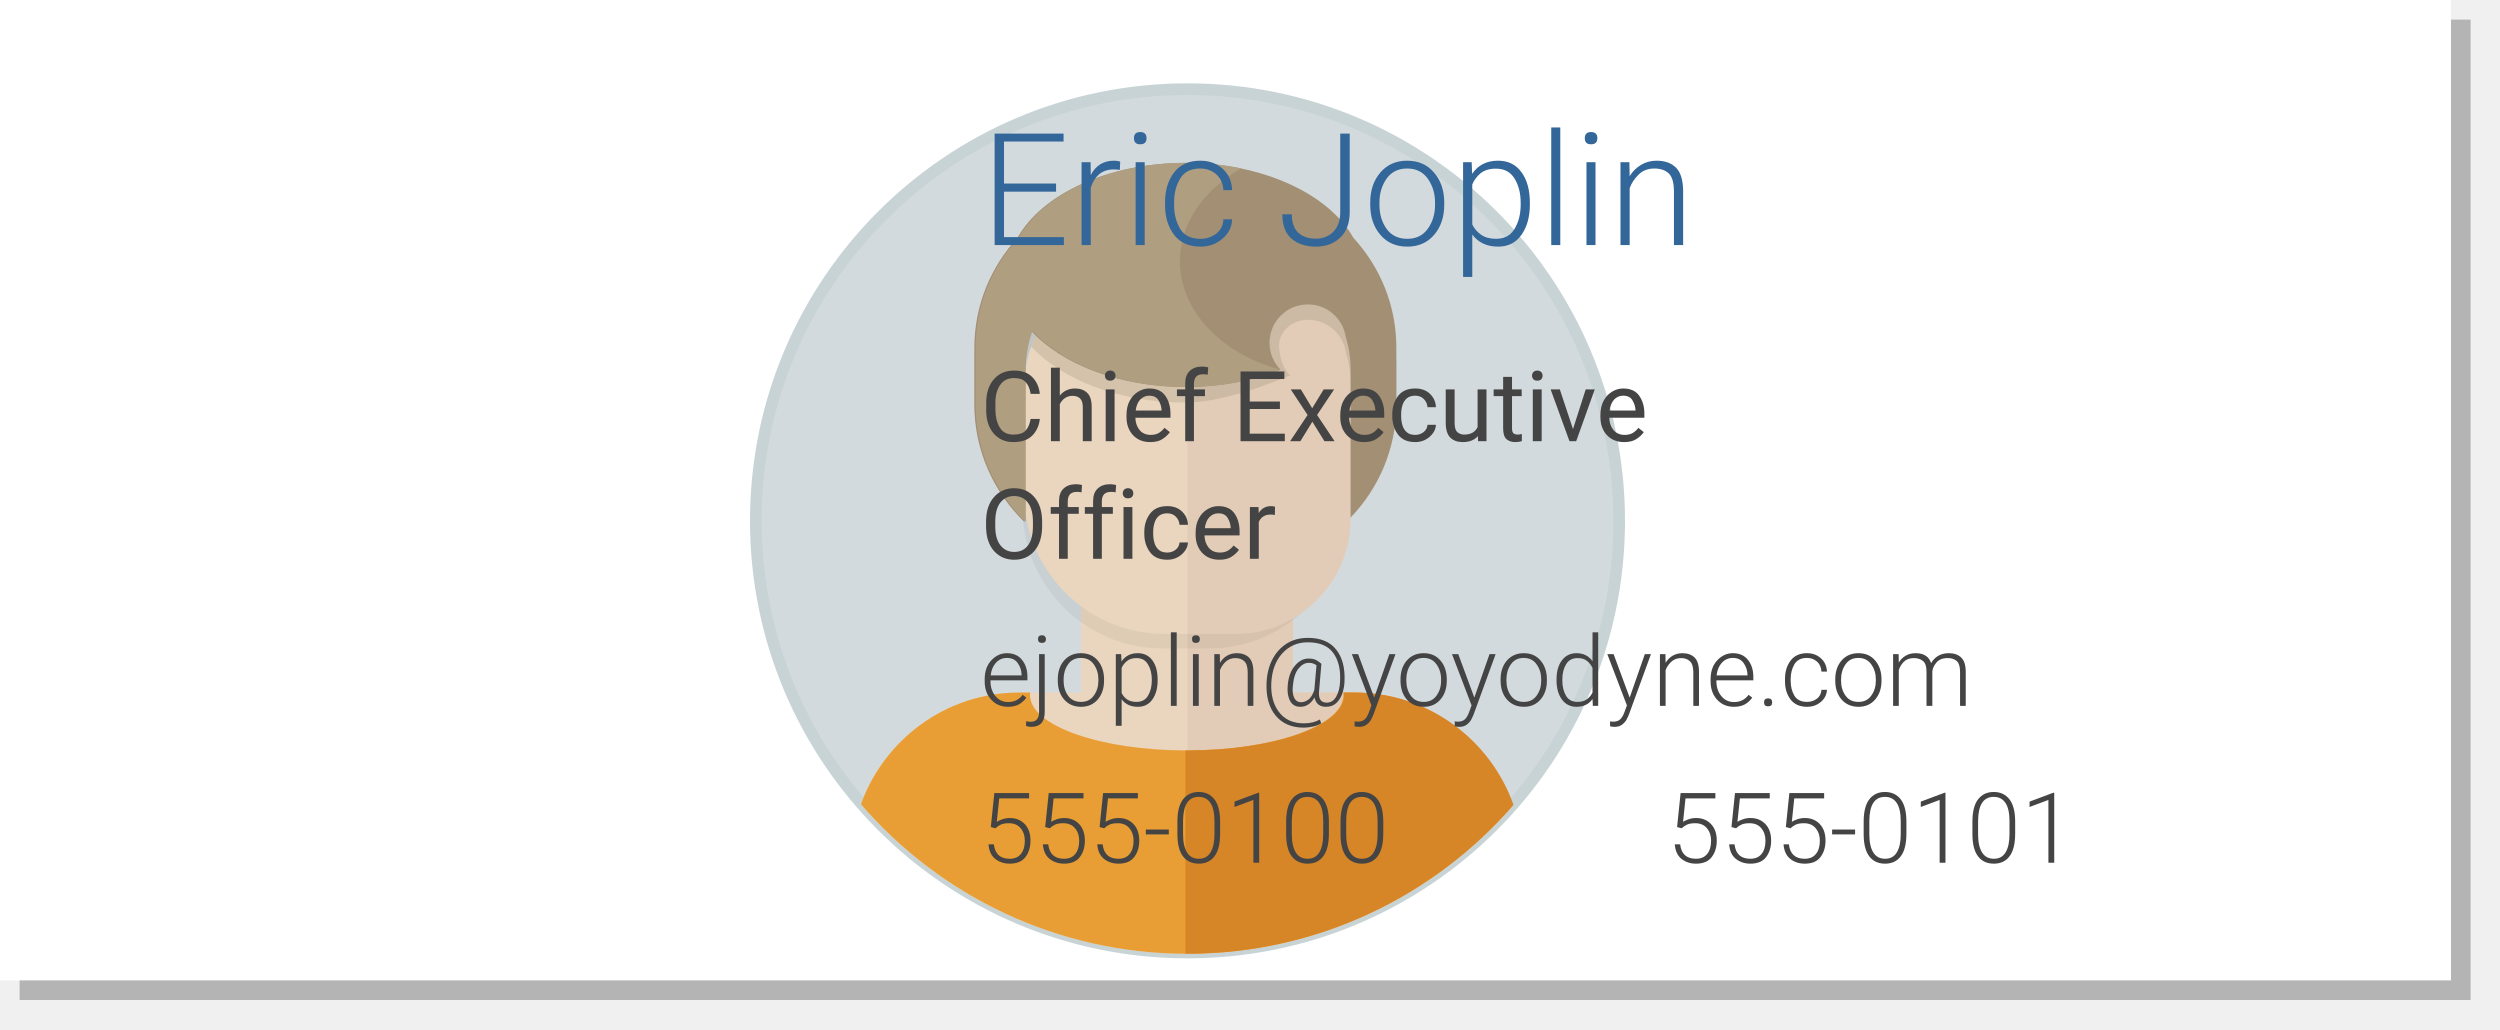
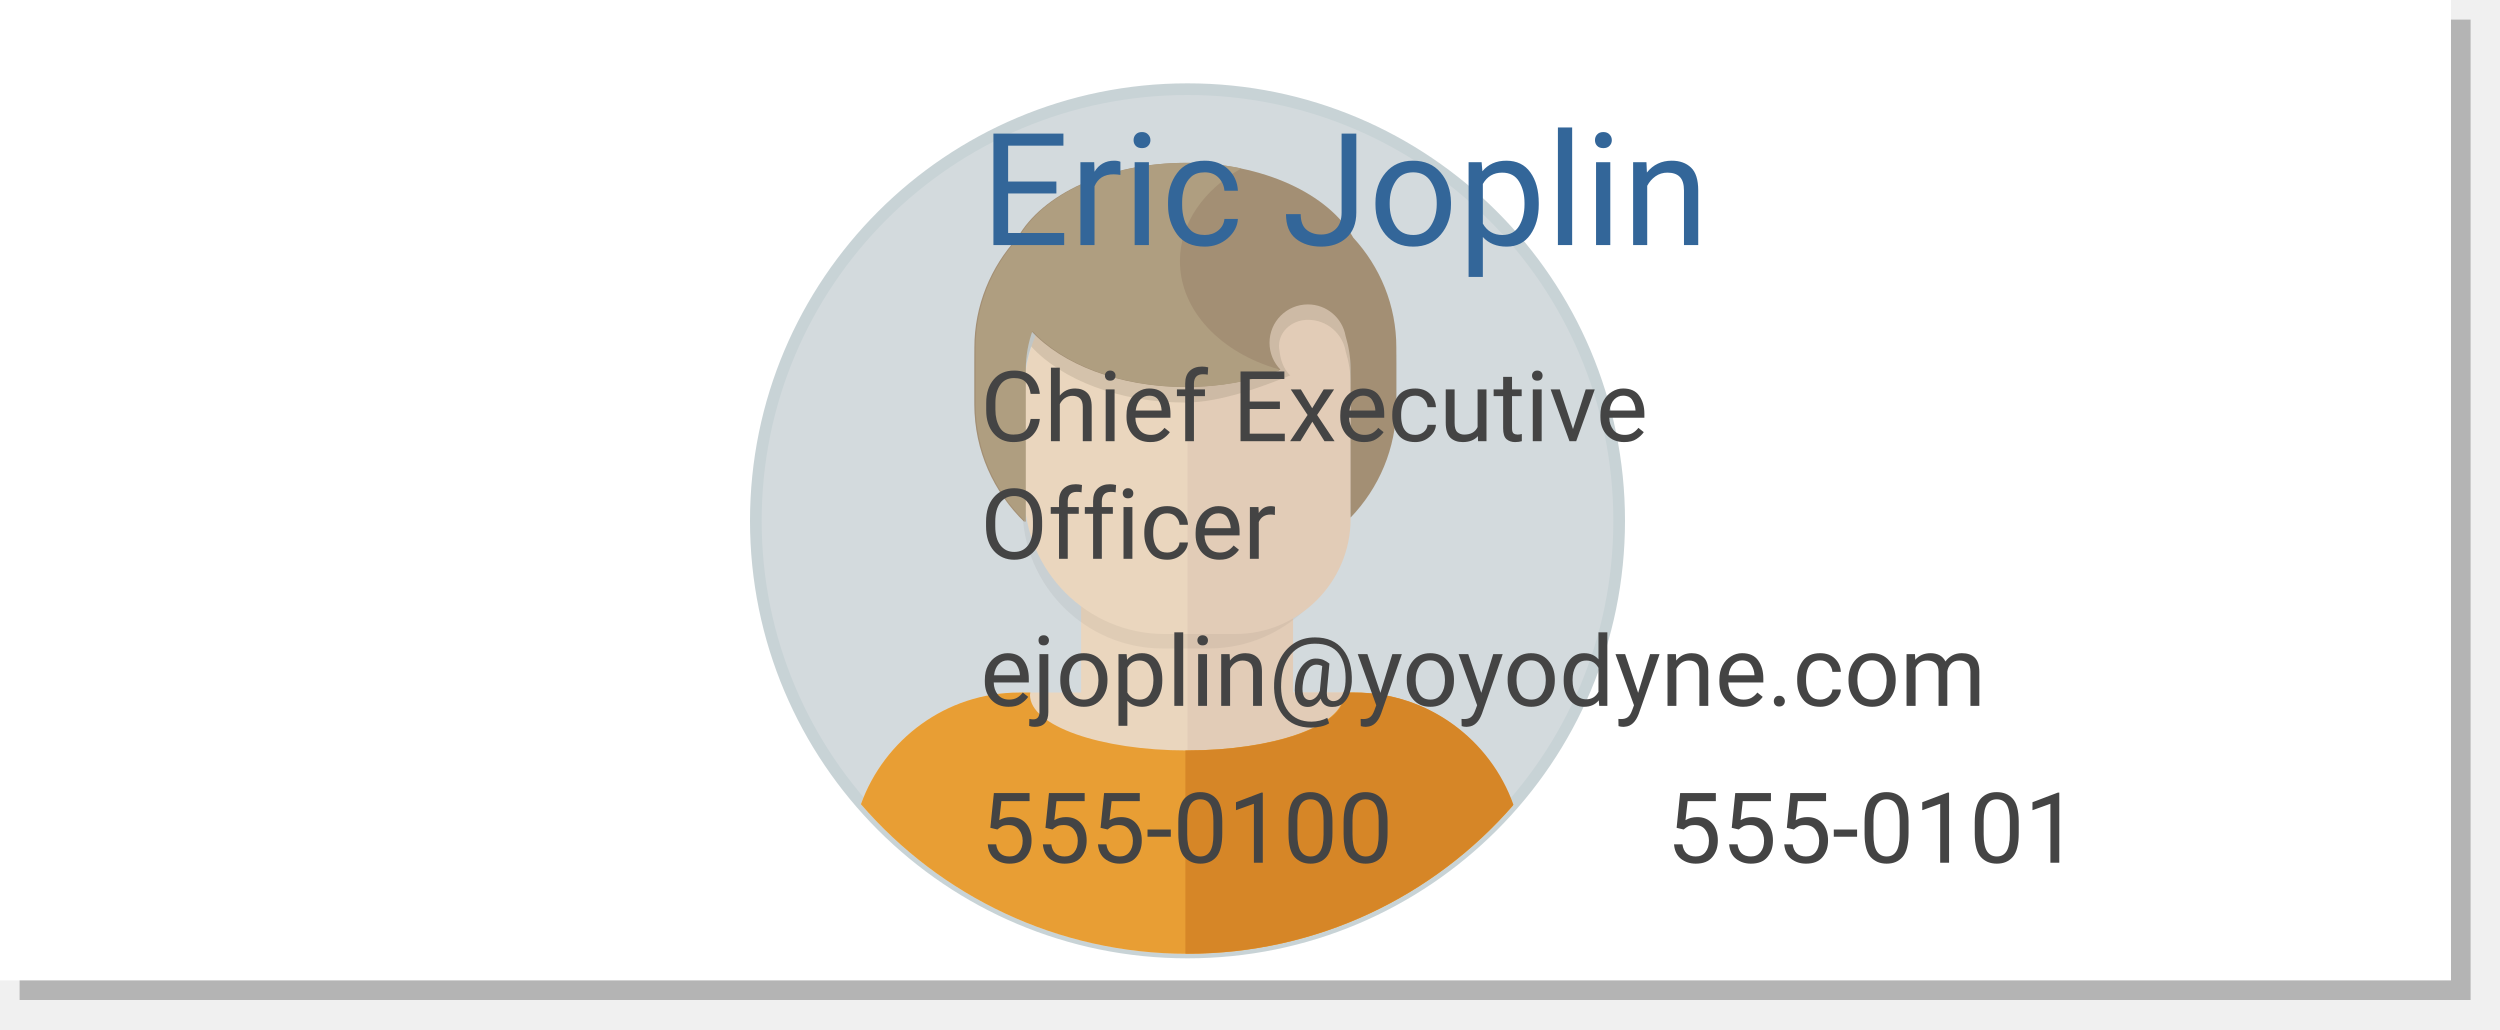
<svg xmlns="http://www.w3.org/2000/svg" xmlns:xlink="http://www.w3.org/1999/xlink" width="255px" height="105px" viewBox="0 0 255 105" style="overflow: hidden; display: block; width: 255px; height: 105px;">
  <defs>
    <defs id="ygc74_0">
      <svg version="1.1" id="usericon_female1" x="0px" y="0px" width="75px" height="75px" viewBox="0 0 75 75" xml:space="preserve">
        <path fill="#FFFFFF" d="M41.39,25.38c0,0.13-0.05,0.25-0.14,0.34l-3.64,3.64l-0.68,0.68c-0.09,0.09-0.21,0.14-0.34,0.14       s-0.25-0.05-0.34-0.14l-0.68-0.68l-1.82-1.82c-0.09-0.09-0.14-0.21-0.14-0.34s0.05-0.25,0.14-0.34l0.68-0.68       c0.09-0.09,0.21-0.14,0.34-0.14s0.25,0.05,0.34,0.14l1.48,1.48l3.29-3.3c0.09-0.09,0.21-0.14,0.34-0.14s0.25,0.05,0.34,0.14       l0.68,0.68C41.35,25.13,41.39,25.25,41.39,25.38z" />
        <circle fill="#F4E6DC" stroke="#EADCD3" stroke-miterlimit="10" cx="37.5" cy="37.5" r="37" />
        <rect x="18.37" y="29.42" fill="#B7B7B7" width="37.66" height="25.01" />
        <path fill="#EAD6BE" d="M47.08,52.05h-5.69v-5.67H33v5.67h-6.52c-7.32,0-13.35,5.48-14.24,12.55c6.6,6.14,15.45,9.9,25.18,9.9       c9.16,0,17.53-3.33,23.99-8.84C61.01,58.08,54.76,52.05,47.08,52.05z" />
        <path fill="#E2CCB7" d="M47.08,52.05h-5.69v-5.67h-3.97V74.5c0.03,0,0.06,0,0.09,0c9.12,0,17.46-3.3,23.91-8.77       C61.05,58.12,54.78,52.05,47.08,52.05z" />
        <circle opacity="0.05" cx="37.19" cy="33.39" r="15.62" />
        <circle fill="#EAD6BE" cx="36.78" cy="32.05" r="15.62" />
        <path fill="#E2CCB7" d="M37.19,16.45v31.2c8.43-0.22,15.21-7.11,15.21-15.6S45.63,16.67,37.19,16.45z" />
        <path opacity="0.1" fill="#56513A" d="M56.71,42.07l-0.23-15.12c-1.23-9.81-9.59-16.07-19.74-16.07c-9.9,0-18.09,6.6-19.62,16.07       l-0.47,15.1c-3.37,0.5-5.95,3.4-5.95,6.9c0,3.86,3.13,6.99,6.99,6.99c3.35,0,6.88-2.35,7.56-5.49l0,0       c0.07-0.42,0.16-0.86,0.16-1.3c0,0-0.04-14.81,0-19.42c1.52,0.54,2.51,0.84,4.22,0.84c6.11,0,11.55-1.66,13.71-7       c1.16,1.45,2.66,2.75,4.69,2.75c0.11,0,0,29.5,0,29.5l8.89,0c3.23-0.62,5.67-3.45,5.67-6.86C62.58,45.48,60.03,42.6,56.71,42.07z" />
        <path fill="#E3E7E8" d="M56.71,40.82L56.48,25.7c-1.23-9.81-9.59-16.07-19.74-16.07c-9.9,0-18.09,6.6-19.62,16.07l-0.47,15.1       c-3.37,0.5-5.95,3.4-5.95,6.9c0,3.86,3.13,6.99,6.99,6.99c3.35,0,6.3-2.35,6.98-5.49h-0.03c0.07-0.42,0.11-0.86,0.11-1.3       c0,0-0.01-14.81,0.03-19.42c1.52,0.54,3.14,0.84,4.85,0.84c6.11,0,11.34-2.13,13.5-7.47c1.16,1.45,3.28,3.21,5.31,3.21       c0.11,0,0,29.5,0,29.5l8.48,0c3.23-0.62,5.67-3.45,5.67-6.86C62.58,44.23,60.03,41.35,56.71,40.82z" />
        <path fill="#C1C5C6" d="M21.41,27.98V46.2h-0.03c-0.25,2.66-2.49,4.74-5.22,4.74c-2.83,0-5.13-2.24-5.23-5.04       c-0.16,0.58-0.24,1.19-0.24,1.81c0,3.86,3.13,6.99,6.99,6.99c3.35,0,6.3-2.35,6.98-5.49h-0.03c0.07-0.42,0.11-0.86,0.11-1.3       c0,0-0.01-14.48,0.03-19.25C23.62,28.55,22.49,28.32,21.41,27.98z" />
        <g>
          <path fill="#C1C5C6" d="M56.71,40.85l-0.23-15.12c-1.03-8.25-7.11-13.97-15.05-15.59c0.19,0.97,0.29,1.96,0.29,2.98         c0,8.63-6.99,15.62-15.62,15.62c-0.23,0-0.46-0.02-0.7-0.04c1.34,0.41,2.75,0.65,4.22,0.65c6.11,0,11.34-2.13,13.5-7.47         c1.16,1.45,3.28,3.21,5.31,3.21c0.11,0,0,29.5,0,29.5l8.48,0c3.23-0.62,5.67-3.45,5.67-6.86C62.58,44.26,60.03,41.38,56.71,40.85         z" />
        </g>
        <path fill="#63D5DB" d="M47.08,52.05l-9.53,13.16L26.48,52.05c-7.29,0-13.3,5.44-14.23,12.48c6.61,6.18,15.49,9.97,25.25,9.97       c9.12,0,17.46-3.3,23.91-8.77C61.05,58.12,54.78,52.05,47.08,52.05z" />
        <path fill="#33BDD3" d="M47.08,52.05L37.5,65.21v9.29h0c9.12,0,17.46-3.31,23.91-8.77C61.05,58.12,54.78,52.05,47.08,52.05z" />
      </svg>
      <svg version="1.1" id="usericon_female2" x="0px" y="0px" width="75px" height="75px" viewBox="0 0 75 75" xml:space="preserve">
        <circle fill="#CAEACA" stroke="#C6E5C6" stroke-miterlimit="10" cx="37.5" cy="37.5" r="37" />
        <rect x="18.37" y="29.42" fill="#A87E5A" width="37.66" height="25.01" />
        <path fill="#EAD6BE" d="M47.08,52.05h-5.69v-5.67H33v5.67h-6.52c-7.32,0-13.35,5.48-14.24,12.55c6.6,6.14,15.45,9.9,25.18,9.9       c9.16,0,17.53-3.33,23.99-8.84C61.01,58.08,54.76,52.05,47.08,52.05z" />
        <path fill="#E2CCB7" d="M47.08,52.05h-5.69v-5.67h-3.97V74.5c0.03,0,0.06,0,0.09,0c9.12,0,17.46-3.3,23.91-8.77       C61.05,58.12,54.78,52.05,47.08,52.05z" />
        <circle opacity="0.05" cx="37.19" cy="33.39" r="15.62" />
        <circle fill="#EAD6BE" cx="36.78" cy="32.05" r="15.62" />
        <path fill="#E2CCB7" d="M37.19,16.45v31.2c8.43-0.22,15.21-7.11,15.21-15.6S45.63,16.67,37.19,16.45z" />
        <path opacity="0.1" fill="#56513A" d="M56.71,42.07l-0.23-15.12c-1.23-9.81-9.59-16.07-19.74-16.07c-9.9,0-18.09,6.6-19.62,16.07       l-0.47,15.1c-3.37,0.5-5.95,3.4-5.95,6.9c0,3.86,3.13,6.99,6.99,6.99c3.35,0,6.88-2.35,7.56-5.49l0,0       c0.07-0.42,0.16-0.86,0.16-1.3c0,0-0.04-14.81,0-19.42c1.52,0.54,2.51,0.84,4.22,0.84c6.11,0,11.55-1.66,13.71-7       c1.16,1.45,2.66,2.75,4.69,2.75c0.11,0,0,29.5,0,29.5l8.89,0c3.23-0.62,5.67-3.45,5.67-6.86C62.58,45.48,60.03,42.6,56.71,42.07z" />
        <path fill="#C49A6C" d="M56.71,40.82L56.48,25.7c-1.23-9.81-9.59-16.07-19.74-16.07c-9.9,0-18.09,6.6-19.62,16.07l-0.47,15.1       c-3.37,0.5-5.95,3.4-5.95,6.9c0,3.86,3.13,6.99,6.99,6.99c3.35,0,6.3-2.35,6.98-5.49h-0.03c0.07-0.42,0.11-0.86,0.11-1.3       c0,0-0.01-14.81,0.03-19.42c1.52,0.54,3.14,0.84,4.85,0.84c6.11,0,11.34-2.13,13.5-7.47c1.16,1.45,3.28,3.21,5.31,3.21       c0.11,0,0,29.5,0,29.5l8.48,0c3.23-0.62,5.67-3.45,5.67-6.86C62.58,44.23,60.03,41.35,56.71,40.82z" />
        <path fill="#B78D63" d="M21.41,27.98V46.2h-0.03c-0.25,2.66-2.49,4.74-5.22,4.74c-2.83,0-5.13-2.24-5.23-5.04       c-0.16,0.58-0.24,1.19-0.24,1.81c0,3.86,3.13,6.99,6.99,6.99c3.35,0,6.3-2.35,6.98-5.49h-0.03c0.07-0.42,0.11-0.86,0.11-1.3       c0,0-0.01-14.48,0.03-19.25C23.62,28.55,22.49,28.32,21.41,27.98z" />
        <g>
          <path fill="#AD7E53" d="M56.71,40.85l-0.23-15.12c-1.03-8.25-7.11-13.97-15.05-15.59c0.19,0.97,0.29,1.96,0.29,2.98         c0,8.63-6.99,15.62-15.62,15.62c-0.23,0-0.46-0.02-0.7-0.04c1.34,0.41,2.75,0.65,4.22,0.65c6.11,0,11.34-2.13,13.5-7.47         c1.16,1.45,3.28,3.21,5.31,3.21c0.11,0,0,29.5,0,29.5l8.48,0c3.23-0.62,5.67-3.45,5.67-6.86C62.58,44.26,60.03,41.38,56.71,40.85         z" />
        </g>
        <path fill="#2D77AA" d="M47.08,52.05l-9.53,13.16L26.48,52.05c-7.29,0-13.3,5.44-14.23,12.48c6.61,6.18,15.49,9.97,25.25,9.97       c9.12,0,17.46-3.3,23.91-8.77C61.05,58.12,54.78,52.05,47.08,52.05z" />
        <path fill="#1F639B" d="M47.08,52.05L37.5,65.21v9.29h0c9.12,0,17.46-3.31,23.91-8.77C61.05,58.12,54.78,52.05,47.08,52.05z" />
      </svg>
      <svg version="1.1" id="usericon_female3" x="0px" y="0px" width="75px" height="75px" viewBox="0 0 75 75" xml:space="preserve">
        <circle fill="#D9D3E2" stroke="#D9C6DA" stroke-miterlimit="10" cx="37.5" cy="37.5" r="37" />
        <rect x="18.37" y="29.42" fill="#CE6D1D" width="37.66" height="25.01" />
        <path fill="#EAD6BE" d="M47.08,52.05h-5.69v-5.67H33v5.67h-6.52c-7.32,0-13.35,5.48-14.24,12.55c6.6,6.14,15.45,9.9,25.18,9.9       c9.16,0,17.53-3.33,23.99-8.84C61.01,58.08,54.76,52.05,47.08,52.05z" />
        <path fill="#E2CCB7" d="M47.08,52.05h-5.69v-5.67h-3.97V74.5c0.03,0,0.06,0,0.09,0c9.12,0,17.46-3.3,23.91-8.77       C61.05,58.12,54.78,52.05,47.08,52.05z" />
        <circle opacity="0.05" cx="37.19" cy="33.39" r="15.62" />
        <circle fill="#EAD6BE" cx="36.78" cy="32.05" r="15.62" />
        <path fill="#E2CCB7" d="M37.19,16.45v31.2c8.43-0.22,15.21-7.11,15.21-15.6S45.63,16.67,37.19,16.45z" />
        <path opacity="0.1" fill="#56513A" d="M56.71,42.07l-0.23-15.12c-1.23-9.81-9.59-16.07-19.74-16.07c-9.9,0-18.09,6.6-19.62,16.07       l-0.47,15.1c-3.37,0.5-5.95,3.4-5.95,6.9c0,3.86,3.13,6.99,6.99,6.99c3.35,0,6.88-2.35,7.56-5.49l0,0       c0.07-0.42,0.16-0.86,0.16-1.3c0,0-0.04-14.81,0-19.42c1.52,0.54,2.51,0.84,4.22,0.84c6.11,0,11.55-1.66,13.71-7       c1.16,1.45,2.66,2.75,4.69,2.75c0.11,0,0,29.5,0,29.5l8.89,0c3.23-0.62,5.67-3.45,5.67-6.86C62.58,45.48,60.03,42.6,56.71,42.07z" />
        <path fill="#E8961F" d="M56.71,40.82L56.48,25.7c-1.23-9.81-9.59-16.07-19.74-16.07c-9.9,0-18.09,6.6-19.62,16.07l-0.47,15.1       c-3.37,0.5-5.95,3.4-5.95,6.9c0,3.86,3.13,6.99,6.99,6.99c3.35,0,6.3-2.35,6.98-5.49h-0.03c0.07-0.42,0.11-0.86,0.11-1.3       c0,0-0.01-14.81,0.03-19.42c1.52,0.54,3.14,0.84,4.85,0.84c6.11,0,11.34-2.13,13.5-7.47c1.16,1.45,3.28,3.21,5.31,3.21       c0.11,0,0,29.5,0,29.5l8.48,0c3.23-0.62,5.67-3.45,5.67-6.86C62.58,44.23,60.03,41.35,56.71,40.82z" />
        <path fill="#D38A20" d="M21.41,27.98V46.2h-0.03c-0.25,2.66-2.49,4.74-5.22,4.74c-2.83,0-5.13-2.24-5.23-5.04       c-0.16,0.58-0.24,1.19-0.24,1.81c0,3.86,3.13,6.99,6.99,6.99c3.35,0,6.3-2.35,6.98-5.49h-0.03c0.07-0.42,0.11-0.86,0.11-1.3       c0,0-0.01-14.48,0.03-19.25C23.62,28.55,22.49,28.32,21.41,27.98z" />
        <g>
          <path fill="#CC801B" d="M56.71,40.85l-0.23-15.12c-1.03-8.25-7.11-13.97-15.05-15.59c0.19,0.97,0.29,1.96,0.29,2.98         c0,8.63-6.99,15.62-15.62,15.62c-0.23,0-0.46-0.02-0.7-0.04c1.34,0.41,2.75,0.65,4.22,0.65c6.11,0,11.34-2.13,13.5-7.47         c1.16,1.45,3.28,3.21,5.31,3.21c0.11,0,0,29.5,0,29.5l8.48,0c3.23-0.62,5.67-3.45,5.67-6.86C62.58,44.26,60.03,41.38,56.71,40.85         z" />
        </g>
        <path fill="#D33D81" d="M47.08,52.05l-9.53,13.16L26.48,52.05c-7.29,0-13.3,5.44-14.23,12.48c6.61,6.18,15.49,9.97,25.25,9.97       c9.12,0,17.46-3.3,23.91-8.77C61.05,58.12,54.78,52.05,47.08,52.05z" />
        <path fill="#C12963" d="M47.08,52.05L37.5,65.21v9.29h0c9.12,0,17.46-3.31,23.91-8.77C61.05,58.12,54.78,52.05,47.08,52.05z" />
      </svg>
      <svg version="1.1" id="usericon_female4" x="0px" y="0px" width="75px" height="75px" viewBox="0 0 75 75" xml:space="preserve">
        <circle fill="#E0DCBF" stroke="#DBD6B9" stroke-miterlimit="10" cx="37.5" cy="37.5" r="37" />
        <rect x="18.45" y="29.92" fill="#68625E" width="37.66" height="26.31" />
        <path fill="#EAD6BE" d="M47.17,52.55h-5.69v-5.67h-8.39v5.67h-6.52c-7.17,0-13.09,5.25-14.17,12.12c6.6,6.1,15.42,9.83,25.11,9.83       c9.15,0,17.51-3.33,23.97-8.82C60.84,58.32,54.68,52.55,47.17,52.55z" />
        <path fill="#E2CCB7" d="M47.17,52.55h-5.69v-5.67H37.5v27.64c9.15,0,17.51-3.33,23.97-8.82C60.85,58.33,54.69,52.55,47.17,52.55z" />
        <circle opacity="0.05" cx="37.28" cy="33.88" r="15.62" />
        <circle fill="#EAD6BE" cx="36.86" cy="32.55" r="15.62" />
        <path fill="#E2CCB7" d="M37.28,16.94v31.2c8.43-0.22,15.21-7.11,15.21-15.6S45.71,17.17,37.28,16.94z" />
        <path fill="#89827D" d="M57.01,58.69l-0.44-31.24c-1.23-9.81-9.59-16.07-19.74-16.07c-9.9,0-18.09,6.6-19.62,16.07l-0.49,31.24       l8.22,4.93c0,0,0-30.69,0-30.67c0,1.33,5.55-4.71,12.13-5c9.45-0.42,11.72-4.36,11.72-5.69c0-0.02,0,41.35,0,41.35L57.01,58.69z" />
        <path fill="#685F58" d="M57.01,58.69l-0.44-31.24c-0.66-5.32-3.43-9.58-7.43-12.37c-1.31,5.98-5.87,10.84-11.85,12.83v0.04       c9.27-0.47,11.51-4.36,11.51-5.68c0-0.02,0,41.35,0,41.35L57.01,58.69z" />
        <path fill="#6DB555" d="M47.17,52.55l-9.53,15.62L26.56,52.55c-7.17,0-13.1,5.26-14.17,12.14c6.6,6.1,15.42,9.84,25.11,9.84       c9.15,0,17.51-3.33,23.97-8.82C60.85,58.33,54.69,52.55,47.17,52.55z" />
        <path fill="#429B42" d="M47.17,52.55l-9.53,15.62l-0.13-0.19v6.54c9.15,0,17.51-3.33,23.97-8.82       C60.85,58.33,54.69,52.55,47.17,52.55z" />
      </svg>
      <svg version="1.1" id="usericon_female5" x="0px" y="0px" width="75px" height="75px" viewBox="0 0 75 75" xml:space="preserve">
        <circle fill="#CAEACA" stroke="#C6E5C6" stroke-miterlimit="10" cx="37.5" cy="37.5" r="37" />
        <rect x="18.45" y="29.92" fill="#D1BF86" width="37.66" height="26.31" />
        <path fill="#EAD6BE" d="M47.17,52.55h-20.6c-7.17,0-13.09,5.25-14.17,12.12c6.6,6.1,15.42,9.83,25.11,9.83       c9.15,0,17.51-3.33,23.97-8.82C60.84,58.32,54.68,52.55,47.17,52.55z" />
        <rect x="33.08" y="46.88" fill="#EAD6BE" width="8.39" height="7.9" />
        <path fill="#2D77AA" d="M47.17,52.55l-9.53,15.62L26.56,52.55c-7.17,0-13.1,5.26-14.17,12.14c6.6,6.1,15.42,9.84,25.11,9.84       c9.15,0,17.51-3.33,23.97-8.82C60.85,58.33,54.69,52.55,47.17,52.55z" />
        <path fill="#E2CCB7" d="M47.17,52.55h-5.69v-5.67H37.5v27.64c9.15,0,17.51-3.33,23.97-8.82C60.85,58.33,54.69,52.55,47.17,52.55z" />
        <path fill="#1F639B" d="M47.17,52.55l-9.53,15.62l-0.13-0.19v6.54c9.15,0,17.51-3.33,23.97-8.82       C60.85,58.33,54.69,52.55,47.17,52.55z" />
        <circle opacity="0.05" cx="37.28" cy="33.88" r="15.62" />
        <circle fill="#EAD6BE" cx="36.86" cy="32.55" r="15.62" />
        <path fill="#E2CCB7" d="M37.28,16.94v31.2c8.43-0.22,15.21-7.11,15.21-15.6S45.71,17.17,37.28,16.94z" />
        <path opacity="0.1" fill="#56513A" d="M57.01,59.72l-0.44-31.24c-1.23-9.81-9.59-16.07-19.74-16.07c-9.9,0-18.09,6.6-19.62,16.07       l-0.49,31.24l9.04,5.76c0,0,0-31.51,0-31.49c0,1.33,4.73-4.71,11.31-5c9.45-0.42,10.89-3.54,10.89-4.87c0-0.02,0,41.35,0,41.35       L57.01,59.72z" />
        <path fill="#EADBA0" d="M57.01,58.69l-0.44-31.24c-1.23-9.81-9.59-16.07-19.74-16.07c-9.9,0-18.09,6.6-19.62,16.07l-0.49,31.24       l8.22,4.93c0,0,0-30.69,0-30.67c0,1.33,5.55-4.71,12.13-5c9.45-0.42,11.72-4.36,11.72-5.69c0-0.02,0,41.35,0,41.35L57.01,58.69z" />
        <path fill="#DBC78F" d="M57.01,58.69l-0.44-31.24c-0.66-5.32-3.43-9.58-7.43-12.37c-1.31,5.98-5.87,10.84-11.85,12.83v0.04       c9.27-0.47,11.51-4.36,11.51-5.68c0-0.02,0,41.35,0,41.35L57.01,58.69z" />
      </svg>
      <svg version="1.1" id="usericon_male1" x="0px" y="0px" width="75px" height="75px" viewBox="0 0 75 75" xml:space="preserve">
        <circle fill="#D3DADD" stroke="#C8D3D6" stroke-miterlimit="10" cx="37.5" cy="37.5" r="37" />
        <path fill="#EAD6BE" d="M51.8,52.22h-5.33V38.39H28.38v13.83h-5.33c-6.23,0-11.55,4.01-13.55,9.57       c6.78,7.85,16.8,12.82,27.99,12.82c11.13,0,21.11-4.92,27.89-12.7C63.42,56.28,58.07,52.22,51.8,52.22z" />
        <path fill="#E2CCB7" d="M65.39,61.7c-2.02-5.51-7.32-9.48-13.51-9.48h-5.33V38.39H37.5V74.6C48.66,74.55,58.64,69.56,65.39,61.7z" />
        <path opacity="0.05" d="M39.32,48.44h-3.96c-6.6,0-12-5.4-12-12v-8.89c0-6.6,5.4-12,12-12h3.96c6.6,0,12,5.4,12,12v8.89       C51.32,43.04,45.92,48.44,39.32,48.44z" />
        <path fill="#EAD6BE" d="M39.48,47.2h-3.96c-6.6,0-12-5.4-12-12v-8.89c0-6.6,5.4-12,12-12h3.96c6.6,0,12,5.4,12,12v8.89       C51.48,41.8,46.08,47.2,39.48,47.2z" />
        <path fill="#E2CCB7" d="M41.61,14.31H37.5V47.2h4.11c5.43,0,9.87-4.44,9.87-9.87V24.18C51.48,18.75,47.04,14.31,41.61,14.31z" />
        <path opacity="0.15" fill="#56513A" d="M51.71,14.56c-2.09-3.73-7.73-6.41-14.39-6.41s-12.29,2.68-14.39,6.41       c-2.29,2.5-3.7,5.81-3.7,9.44v3.23c0,3.94,1.66,7.51,4.3,10.07V25.82c0-1.15,0.21-2.24,0.57-3.27c2.64,2.87,7.56,4.81,13.21,4.81       c3.01,0,6.63-1.37,8.99-2.32c-0.58-0.59-0.83-1.27-0.94-2.3c-0.15-1.38,1.03-2.47,2.47-2.47c1.62,0,2.96,1.17,3.23,2.71       c0.27,0.9,0.43,1.85,0.43,2.83v11.09c2.42-2.52,3.92-5.93,3.92-9.68V24C55.41,20.37,54,17.06,51.71,14.56z" />
        <path fill="#A38F74" d="M51.71,13.23c-2.09-3.73-7.73-6.41-14.39-6.41s-12.29,2.68-14.39,6.41c-2.29,2.5-3.7,5.81-3.7,9.44v4.87       c0,3.94,1.66,7.51,4.3,10.07V24.49c0-1.15,0.21-2.24,0.57-3.27c2.64,2.87,7.56,4.81,13.21,4.81c3.01,0,5.8-0.55,8.16-1.49       c-0.58-0.59-0.94-1.4-0.94-2.3c0-1.82,1.47-3.29,3.29-3.29c1.62,0,2.96,1.17,3.23,2.71c0.27,0.9,0.43,1.85,0.43,2.83v12.73       c2.42-2.52,3.92-5.93,3.92-9.68v-4.87C55.41,19.03,54,15.72,51.71,13.23z" />
        <path fill="#AF9E80" d="M36.85,15.24c0-3.27,2.08-6.15,5.27-7.95c-1.48-0.3-3.05-0.48-4.69-0.48c-6.65,0-12.29,2.68-14.39,6.41       c-2.29,2.5-3.7,5.81-3.7,9.44v4.87c0,3.94,1.66,7.51,4.3,10.07V24.49c0-1.15,0.21-2.24,0.57-3.27c2.64,2.87,7.56,4.81,13.21,4.81       c2.92,0,5.63-0.52,7.95-1.41c-0.03-0.04-0.05-0.08-0.08-0.12C40.37,23.11,36.85,19.49,36.85,15.24z" />
        <path fill="#E89E34" d="M51.8,52.22h-0.97c0.01,0.07,0.03,0.14,0.03,0.21c0,2.63-6.01,4.75-13.43,4.75       c-7.42,0-13.43-2.13-13.43-4.75c0-0.07,0.02-0.14,0.03-0.21h-0.97c-6.23,0-11.55,4.01-13.55,9.57       c6.78,7.85,16.8,12.82,27.99,12.82c11.13,0,21.11-4.92,27.89-12.7C63.42,56.28,58.07,52.22,51.8,52.22z" />
        <path fill="#D68627" d="M51.87,52.22H50.9c0.01,0.07,0.03,0.14,0.03,0.21c0,2.63-6.01,4.75-13.43,4.75c-0.06,0-0.12,0-0.18,0V74.6       c0.06,0,0.12,0,0.18,0c11.16,0,21.16-4.95,27.94-12.76C63.46,56.26,58.12,52.22,51.87,52.22z" />
      </svg>
      <svg version="1.1" id="usericon_male2" x="0px" y="0px" width="75px" height="75px" viewBox="0 0 75 75" xml:space="preserve">
        <circle fill="#E2DEDE" stroke="#DBD1D1" stroke-miterlimit="10" cx="37.5" cy="37.5" r="37" />
        <path fill="#EAD6BE" d="M51.8,52.22h-5.33V38.39H28.38v13.83h-5.33c-6.23,0-11.55,4.01-13.55,9.57       c6.78,7.85,16.8,12.82,27.99,12.82c11.13,0,21.11-4.92,27.89-12.7C63.42,56.28,58.07,52.22,51.8,52.22z" />
        <path fill="#E2CCB7" d="M65.39,61.7c-2.02-5.51-7.32-9.48-13.51-9.48h-5.33V38.39H37.5V74.6C48.66,74.55,58.64,69.56,65.39,61.7z" />
        <path opacity="0.05" d="M39.32,48.44h-3.96c-6.6,0-12-5.4-12-12v-8.89c0-6.6,5.4-12,12-12h3.96c6.6,0,12,5.4,12,12v8.89       C51.32,43.04,45.92,48.44,39.32,48.44z" />
        <path fill="#EAD6BE" d="M39.48,47.2h-3.96c-6.6,0-12-5.4-12-12v-8.89c0-6.6,5.4-12,12-12h3.96c6.6,0,12,5.4,12,12v8.89       C51.48,41.8,46.08,47.2,39.48,47.2z" />
        <path fill="#E2CCB7" d="M41.61,14.31H37.5V47.2h4.11c5.43,0,9.87-4.44,9.87-9.87V24.18C51.48,18.75,47.04,14.31,41.61,14.31z" />
        <path opacity="0.15" fill="#56513A" d="M51.71,14.56c-2.09-3.73-7.73-6.41-14.39-6.41s-12.29,2.68-14.39,6.41       c-2.29,2.5-3.7,5.81-3.7,9.44v3.23c0,3.94,1.66,7.51,4.3,10.07V25.82c0-1.15,0.21-2.24,0.57-3.27c2.64,2.87,7.56,4.81,13.21,4.81       c3.01,0,6.63-1.37,8.99-2.32c-0.58-0.59-0.83-1.27-0.94-2.3c-0.15-1.38,1.03-2.47,2.47-2.47c1.62,0,2.96,1.17,3.23,2.71       c0.27,0.9,0.43,1.85,0.43,2.83v11.09c2.42-2.52,3.92-5.93,3.92-9.68V24C55.41,20.37,54,17.06,51.71,14.56z" />
        <path fill="#B78D63" d="M51.71,13.23c-2.09-3.73-7.73-6.41-14.39-6.41s-12.29,2.68-14.39,6.41c-2.29,2.5-3.7,5.81-3.7,9.44v4.87       c0,3.94,1.66,7.51,4.3,10.07V24.49c0-1.15,0.21-2.24,0.57-3.27c2.64,2.87,7.56,4.81,13.21,4.81c3.01,0,5.8-0.55,8.16-1.49       c-0.58-0.59-0.94-1.4-0.94-2.3c0-1.82,1.47-3.29,3.29-3.29c1.62,0,2.96,1.17,3.23,2.71c0.27,0.9,0.43,1.85,0.43,2.83v12.73       c2.42-2.52,3.92-5.93,3.92-9.68v-4.87C55.41,19.03,54,15.72,51.71,13.23z" />
        <path fill="#C49A6C" d="M36.85,15.24c0-3.27,2.08-6.15,5.27-7.95c-1.48-0.3-3.05-0.48-4.69-0.48c-6.65,0-12.29,2.68-14.39,6.41       c-2.29,2.5-3.7,5.81-3.7,9.44v4.87c0,3.94,1.66,7.51,4.3,10.07V24.49c0-1.15,0.21-2.24,0.57-3.27c2.64,2.87,7.56,4.81,13.21,4.81       c2.92,0,5.63-0.52,7.95-1.41c-0.03-0.04-0.05-0.08-0.08-0.12C40.37,23.11,36.85,19.49,36.85,15.24z" />
        <path fill="#53A1A5" d="M51.8,52.22h-0.97c0.01,0.07,0.03,0.14,0.03,0.21c0,2.63-6.01,4.75-13.43,4.75       c-7.42,0-13.43-2.13-13.43-4.75c0-0.07,0.02-0.14,0.03-0.21h-0.97c-6.23,0-11.55,4.01-13.55,9.57       c6.78,7.85,16.8,12.82,27.99,12.82c11.13,0,21.11-4.92,27.89-12.7C63.42,56.28,58.07,52.22,51.8,52.22z" />
        <path fill="#378987" d="M51.87,52.22H50.9c0.01,0.07,0.03,0.14,0.03,0.21c0,2.63-6.01,4.75-13.43,4.75c-0.06,0-0.12,0-0.18,0V74.6       c0.06,0,0.12,0,0.18,0c11.16,0,21.16-4.95,27.94-12.76C63.46,56.26,58.12,52.22,51.87,52.22z" />
      </svg>
      <svg version="1.1" id="usericon_male3" x="0px" y="0px" width="75px" height="75px" viewBox="0 0 75 75" xml:space="preserve">
        <circle fill="#EAD3D3" stroke="#E5CCCC" stroke-miterlimit="10" cx="37.5" cy="37.5" r="37" />
        <path fill="#8E7968" d="M51.8,52.22h-5.33V38.39H28.38v13.83h-5.33c-6.23,0-11.55,4.01-13.55,9.57       c6.78,7.85,16.8,12.82,27.99,12.82c11.13,0,21.11-4.92,27.89-12.7C63.42,56.28,58.07,52.22,51.8,52.22z" />
        <path fill="#8E7968" d="M65.39,61.7c-2.02-5.51-7.32-9.48-13.51-9.48h-5.33V38.39H37.5V74.6C48.66,74.55,58.64,69.56,65.39,61.7z" />
        <path opacity="0.05" d="M39.32,48.44h-3.96c-6.6,0-12-5.4-12-12v-8.89c0-6.6,5.4-12,12-12h3.96c6.6,0,12,5.4,12,12v8.89       C51.32,43.04,45.92,48.44,39.32,48.44z" />
        <path fill="#998474" d="M39.48,47.2h-3.96c-6.6,0-12-5.4-12-12V24.4c0-6.6,5.4-12,12-12h3.96c6.6,0,12,5.4,12,12v10.8       C51.48,41.8,46.08,47.2,39.48,47.2z" />
        <path fill="#8E7968" d="M41.61,14.31H37.5V47.2h4.11c5.43,0,9.87-4.44,9.87-9.87V24.18C51.48,18.75,47.04,14.31,41.61,14.31z" />
        <path opacity="0.15" fill="#56513A" d="M51.71,14.56c-2.09-3.73-7.73-6.41-14.39-6.41s-12.29,2.68-14.39,6.41       c-2.29,2.5-3.7,5.81-3.7,9.44v3.23c0,3.94,1.66,7.51,4.3,10.07V25.82c0-1.15,0.21-2.24,0.57-3.27c2.64,2.87,7.56,4.81,13.21,4.81       c3.01,0,6.63-1.37,8.99-2.32c-0.58-0.59-0.83-1.27-0.94-2.3c-0.15-1.38,1.03-2.47,2.47-2.47c1.62,0,2.96,1.17,3.23,2.71       c0.27,0.9,0.43,1.85,0.43,2.83v11.09c2.42-2.52,3.92-5.93,3.92-9.68V24C55.41,20.37,54,17.06,51.71,14.56z" />
        <path fill="#493A2F" d="M51.71,13.23c-2.09-3.73-7.73-6.41-14.39-6.41s-12.29,2.68-14.39,6.41c-2.29,2.5-3.7,5.81-3.7,9.44v4.87       c0,3.94,1.66,7.51,4.3,10.07V24.49c0-1.15,0.21-2.24,0.57-3.27c2.64,2.87,7.56,4.81,13.21,4.81c3.01,0,5.8-0.55,8.16-1.49       c-0.58-0.59-0.94-1.4-0.94-2.3c0-1.82,1.47-3.29,3.29-3.29c1.62,0,2.96,1.17,3.23,2.71c0.27,0.9,0.43,1.85,0.43,2.83v12.73       c2.42-2.52,3.92-5.93,3.92-9.68v-4.87C55.41,19.03,54,15.72,51.71,13.23z" />
        <path fill="#56473C" d="M36.85,15.24c0-3.27,2.08-6.15,5.27-7.95c-1.48-0.3-3.05-0.48-4.69-0.48c-6.65,0-12.29,2.68-14.39,6.41       c-2.29,2.5-3.7,5.81-3.7,9.44v4.87c0,3.94,1.66,7.51,4.3,10.07V24.49c0-1.15,0.21-2.24,0.57-3.27c2.64,2.87,7.56,4.81,13.21,4.81       c2.92,0,5.63-0.52,7.95-1.41c-0.03-0.04-0.05-0.08-0.08-0.12C40.37,23.11,36.85,19.49,36.85,15.24z" />
        <path fill="#4E6887" d="M51.8,52.22h-0.97c0.01,0.07,0.03,0.14,0.03,0.21c0,2.63-6.01,4.75-13.43,4.75       c-7.42,0-13.43-2.13-13.43-4.75c0-0.07,0.02-0.14,0.03-0.21h-0.97c-6.23,0-11.55,4.01-13.55,9.57       c6.78,7.85,16.8,12.82,27.99,12.82c11.13,0,21.11-4.92,27.89-12.7C63.42,56.28,58.07,52.22,51.8,52.22z" />
        <path fill="#3E587C" d="M51.87,52.22H50.9c0.01,0.07,0.03,0.14,0.03,0.21c0,2.63-6.01,4.75-13.43,4.75c-0.06,0-0.12,0-0.18,0V74.6       c0.06,0,0.12,0,0.18,0c11.16,0,21.16-4.95,27.94-12.76C63.46,56.26,58.12,52.22,51.87,52.22z" />
      </svg>
      <svg version="1.1" id="usericon_male4" x="0px" y="0px" width="75px" height="75px" viewBox="0 0 75 75" xml:space="preserve">
        <circle fill="#CAEACA" stroke="#C6E5C6" stroke-miterlimit="10" cx="37.5" cy="37.5" r="37" />
        <path fill="#EAD6BE" d="M51.8,52.22h-5.33V38.39H28.38v13.83h-5.33c-6.23,0-11.55,4.01-13.55,9.57       c6.78,7.85,16.8,12.82,27.99,12.82c11.13,0,21.11-4.92,27.89-12.7C63.42,56.28,58.07,52.22,51.8,52.22z" />
        <path fill="#E2CCB7" d="M65.39,61.7c-2.02-5.51-7.32-9.48-13.51-9.48h-5.33V38.39H37.5V74.6C48.66,74.55,58.64,69.56,65.39,61.7z" />
        <path opacity="0.05" d="M39.32,48.44h-3.96c-6.6,0-12-5.4-12-12v-8.89c0-6.6,5.4-12,12-12h3.96c6.6,0,12,5.4,12,12v8.89       C51.32,43.04,45.92,48.44,39.32,48.44z" />
        <path fill="#EAD6BE" d="M39.48,47.2h-3.96c-6.6,0-12-5.4-12-12V22.44c0-6.6,5.4-12,12-12h3.96c6.6,0,12,5.4,12,12V35.2       C51.48,41.8,46.08,47.2,39.48,47.2z" />
        <path fill="#E2CCB7" d="M41.61,14.31H37.5V47.2h4.11c5.43,0,9.87-4.44,9.87-9.87V24.18C51.48,18.75,47.04,14.31,41.61,14.31z" />
        <path fill="#FFFFFF" d="M51.8,52.22h-0.97c0.01,0.07,0.03,0.14,0.03,0.21c0,2.63-6.01,4.75-13.43,4.75       c-7.42,0-13.43-2.13-13.43-4.75c0-0.07,0.02-0.14,0.03-0.21h-0.97c-6.23,0-11.55,4.01-13.55,9.57       c6.78,7.85,16.8,12.82,27.99,12.82c11.13,0,21.11-4.92,27.89-12.7C63.42,56.28,58.07,52.22,51.8,52.22z" />
        <path fill="#F0F2F2" d="M51.87,52.22H50.9c0.01,0.07,0.03,0.14,0.03,0.21c0,2.63-6.01,4.75-13.43,4.75c-0.06,0-0.12,0-0.18,0V74.6       c0.06,0,0.12,0,0.18,0c11.16,0,21.16-4.95,27.94-12.76C63.46,56.26,58.12,52.22,51.87,52.22z" />
        <path opacity="0.15" fill="#56513A" d="M51.89,14.67c-2.09-3.73-7.73-6.41-14.39-6.41s-12.29,2.68-14.39,6.41       c-2.29,2.5-3.7,5.81-3.7,9.44v4.87c0,3.94,1.66,5.51,4.3,8.07V25.93c0-1.15,0.21-4.24,0.57-5.27c2.64,2.87,7.56,3.81,13.21,3.81       c3.01,0,6.36-0.81,7.28-1.41c1.16-0.76,1.41-2.67,3.23-2.67c1.62,0,2.96,1.17,3.23,2.71c0.27,0.9,0.43,1.85,0.43,2.83v10.73       c2.42-2.52,2.92-5.93,2.92-9.68v-2.87C54.59,20.48,54.18,17.17,51.89,14.67z" />
        <path fill="#D2D5D6" d="M51.71,13.23c-2.09-3.73-7.73-6.41-14.39-6.41s-12.29,2.68-14.39,6.41c-2.29,2.5-3.7,5.81-3.7,9.44v4.87       c0,3.94,1.66,7.51,4.3,10.07V24.49c0-1.15,0.21-4.24,0.57-5.27c2.64,2.87,7.56,3.81,13.21,3.81c3.01,0,6.36-0.81,7.28-1.41       c1.16-0.76,1.41-2.67,3.23-2.67c1.62,0,2.96,1.17,3.23,2.71c0.27,0.9,0.43,1.85,0.43,2.83v12.73c2.42-2.52,3.92-5.93,3.92-9.68       v-4.87C55.41,19.03,54,15.72,51.71,13.23z" />
        <path fill="#C1C5C6" d="M51.66,13.28c-1.19-2.12-3.53-3.9-6.55-5.05c0.42,1.1,0.66,2.27,0.66,3.5c0,6.1-5.68,11.04-12.7,11.04       c-0.35,0-0.7-0.02-1.04-0.05c1.64,0.23,3.39,0.35,5.24,0.35c3.01,0,6.36-0.81,7.28-1.41c1.17-0.76,1.41-2.67,3.23-2.67       c1.62,0,2.96,1.17,3.23,2.71c0.27,0.9,0.43,1.85,0.43,2.83v12.73c2.42-2.52,3.92-5.93,3.92-9.68v-4.87       C55.36,19.09,53.95,15.78,51.66,13.28z" />
        <path fill="#3E587C" d="M51.97,52.22h-0.97c0.01,0.07,0.06,0.14,0.03,0.21c-2.15,4.07-11.11,22.13-9.97,22.02       c9.76-0.91,18.41-5.6,24.48-12.6C63.55,56.26,58.22,52.22,51.97,52.22z" />
        <path fill="#4E6887" d="M23.08,52.3h0.97c-0.01,0.07-0.06,0.14-0.03,0.21c2.15,4.07,11.11,22.13,9.97,22.02       c-9.76-0.91-18.41-5.6-24.48-12.6C11.49,56.34,16.83,52.3,23.08,52.3z" />
      </svg>
      <svg version="1.1" id="usericon_male5" x="0px" y="0px" width="75px" height="75px" viewBox="0 0 75 75" xml:space="preserve">
        <circle fill="#DADDBF" stroke="#D1D3B6" stroke-miterlimit="10" cx="37.5" cy="37.5" r="37" />
        <path fill="#EAD6BE" d="M51.25,52.67h-5.33V38.84H27.83v13.83H22.5c-6.23,0-11.55,4.01-13.55,9.57       c6.78,7.85,16.8,12.82,27.99,12.82c11.13,0,21.11-4.92,27.89-12.7C62.87,56.73,57.52,52.67,51.25,52.67z" />
        <path fill="#E2CCB7" d="M64.83,62.15c-2.02-5.51-7.32-9.48-13.51-9.48h-5.33V38.84h-9.04v36.22C48.1,75,58.08,70.01,64.83,62.15z" />
        <path opacity="0.05" d="M38.76,48.88h-3.96c-6.6,0-12-5.4-12-12V28c0-6.6,5.4-12,12-12h3.96c6.6,0,12,5.4,12,12v8.89       C50.76,43.48,45.36,48.88,38.76,48.88z" />
        <path fill="#EAD6BE" d="M38.92,47.65h-3.96c-6.6,0-12-5.4-12-12V22.89c0-6.6,5.4-12,12-12h3.96c6.6,0,12,5.4,12,12v12.76       C50.92,42.25,45.52,47.65,38.92,47.65z" />
        <path fill="#E2CCB7" d="M41.05,14.76h-4.11v32.89h4.11c5.43,0,9.87-4.44,9.87-9.87V24.63C50.92,19.2,46.48,14.76,41.05,14.76z" />
        <path fill="#FFFFFF" d="M51.25,52.67h-0.97c0.01,0.07,0.03,0.14,0.03,0.21c0,2.63-6.01,4.75-13.43,4.75       c-7.42,0-13.43-2.13-13.43-4.75c0-0.07,0.02-0.14,0.03-0.21H22.5c-6.23,0-11.55,4.01-13.55,9.57c6.78,7.85,16.8,12.82,27.99,12.82       c11.13,0,21.11-4.92,27.89-12.7C62.87,56.73,57.52,52.67,51.25,52.67z" />
        <path fill="#F0F2F2" d="M51.32,52.67h-0.97c0.01,0.07,0.03,0.14,0.03,0.21c0,2.63-6.01,4.75-13.43,4.75c-0.06,0-0.12,0-0.18,0       v17.43c0.06,0,0.12,0,0.18,0c11.16,0,21.16-4.95,27.94-12.76C62.9,56.71,57.56,52.67,51.32,52.67z" />
        <path opacity="0.15" fill="#56513A" d="M51.33,15.12c-2.09-3.73-7.73-6.41-14.39-6.41s-12.29,2.68-14.39,6.41       c-2.29,2.5-3.7,5.81-3.7,9.44v4.87c0,3.94,1.66,5.51,4.3,8.07V26.38c0-1.15,0.21-4.24,0.57-5.27c2.64,2.87,7.56,3.81,13.21,3.81       c3.01,0,6.36-0.81,7.28-1.41c1.16-0.76,1.41-2.67,3.23-2.67c1.62,0,2.96,1.17,3.23,2.71c0.27,0.9,0.43,1.85,0.43,2.83v10.73       c2.42-2.52,2.92-5.93,2.92-9.68v-2.87C54.03,20.93,53.62,17.62,51.33,15.12z" />
        <path fill="#7C736E" d="M51.15,13.68c-2.09-3.73-7.73-6.41-14.39-6.41s-12.29,2.68-14.39,6.41c-2.29,2.5-3.7,5.81-3.7,9.44v4.87       c0,3.94,1.66,7.51,4.3,10.07V24.94c0-1.15,0.21-4.24,0.57-5.27c2.64,2.87,7.56,3.81,13.21,3.81c3.01,0,6.36-0.81,7.28-1.41       c1.16-0.76,1.41-2.67,3.23-2.67c1.62,0,2.96,1.17,3.23,2.71c0.27,0.9,0.43,1.85,0.43,2.83v12.73c2.42-2.52,3.92-5.93,3.92-9.68       v-4.87C54.86,19.48,53.44,16.17,51.15,13.68z" />
        <path fill="#685F58" d="M51.1,13.73c-1.19-2.12-3.53-3.9-6.55-5.05c0.42,1.1,0.66,2.27,0.66,3.5c0,6.1-5.68,11.04-12.7,11.04       c-0.35,0-0.7-0.02-1.04-0.05c1.64,0.23,3.39,0.35,5.24,0.35c3.01,0,6.36-0.81,7.28-1.41c1.17-0.76,1.41-2.67,3.23-2.67       c1.62,0,2.96,1.17,3.23,2.71c0.27,0.9,0.43,1.85,0.43,2.83v12.73c2.42-2.52,3.92-5.93,3.92-9.68v-4.87       C54.81,19.54,53.39,16.23,51.1,13.73z" />
        <path fill="#D68627" d="M51.41,52.67h-0.97c0.01,0.07,0.06,0.14,0.03,0.21C48.32,56.95,39.36,75,40.5,74.9       c9.76-0.91,18.41-5.6,24.48-12.6C63,56.71,57.66,52.67,51.41,52.67z" />
        <path fill="#E89E34" d="M22.52,52.75h0.97c-0.01,0.07-0.06,0.14-0.03,0.21c2.15,4.07,11.11,22.13,9.97,22.02       c-9.76-0.91-18.41-5.6-24.48-12.6C10.93,56.79,16.27,52.75,22.52,52.75z" />
      </svg>
    </defs>
  </defs>
  <g style="pointer-events:visiblePainted" transform="translate(-3145 0)" image-rendering="auto" shape-rendering="auto">
    <g transform="translate(3145 0)">
      <rect fill="rgba(0,0,0,0.25)" width="250" height="100" transform="translate(2 2)" />
      <rect fill="#FFFFFF" width="250" height="100" />
      <use xlink:href="#usericon_male1" transform="scale(0.85) translate(15 10)" />
-       <g style="font-size:10px; font-family:Roboto; font-weight: 300; fill: #444">
+       <g style="font-size:10px; font-family:Roboto; font-weight: 400; fill: #444">
        <text transform="translate(100 25)" style="font-size:16px; fill:#336699">Eric Joplin</text>
        <text transform="translate(100 45)" style="text-transform: uppercase; font-weight: 400">Chief
                    Executive
                </text>
        <text transform="translate(100 57)" style="text-transform: uppercase; font-weight: 400">Officer</text>
        <text transform="translate(100 72)">ejoplin@yoyodyne.com</text>
        <text transform="translate(100 88)">555-0100</text>
        <text transform="translate(170 88)">555-0101</text>
      </g>
    </g>
  </g>
</svg>
